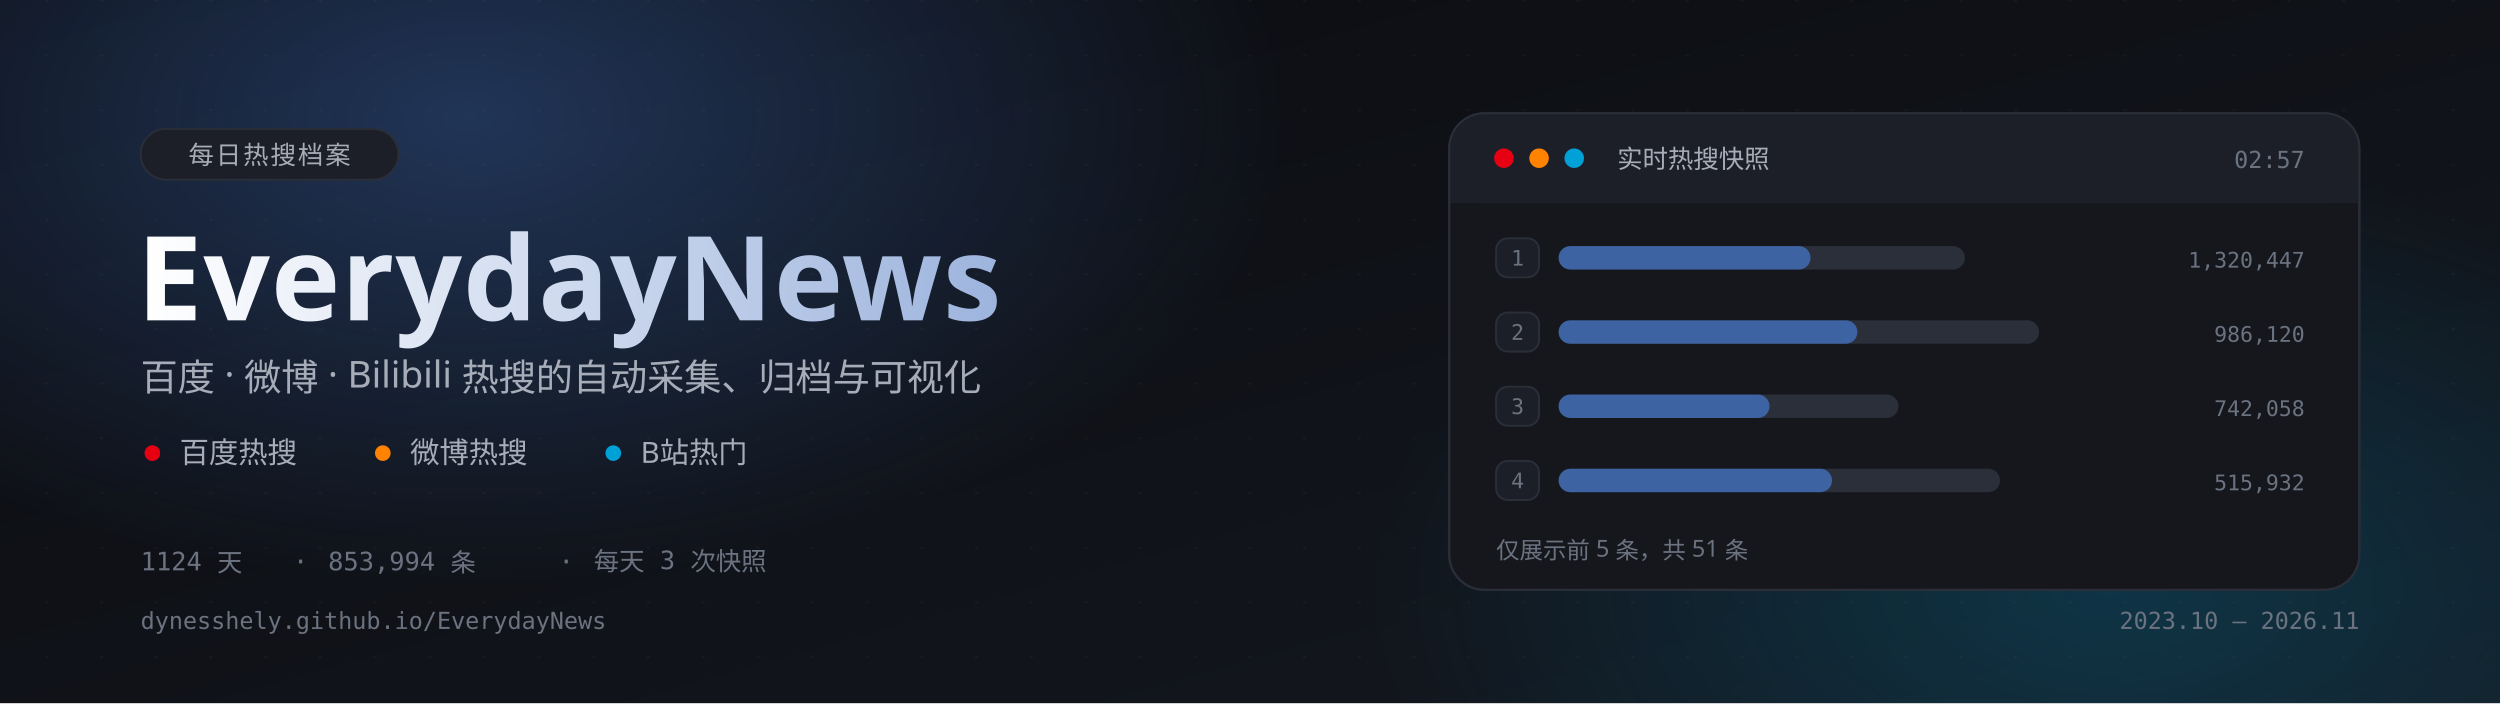
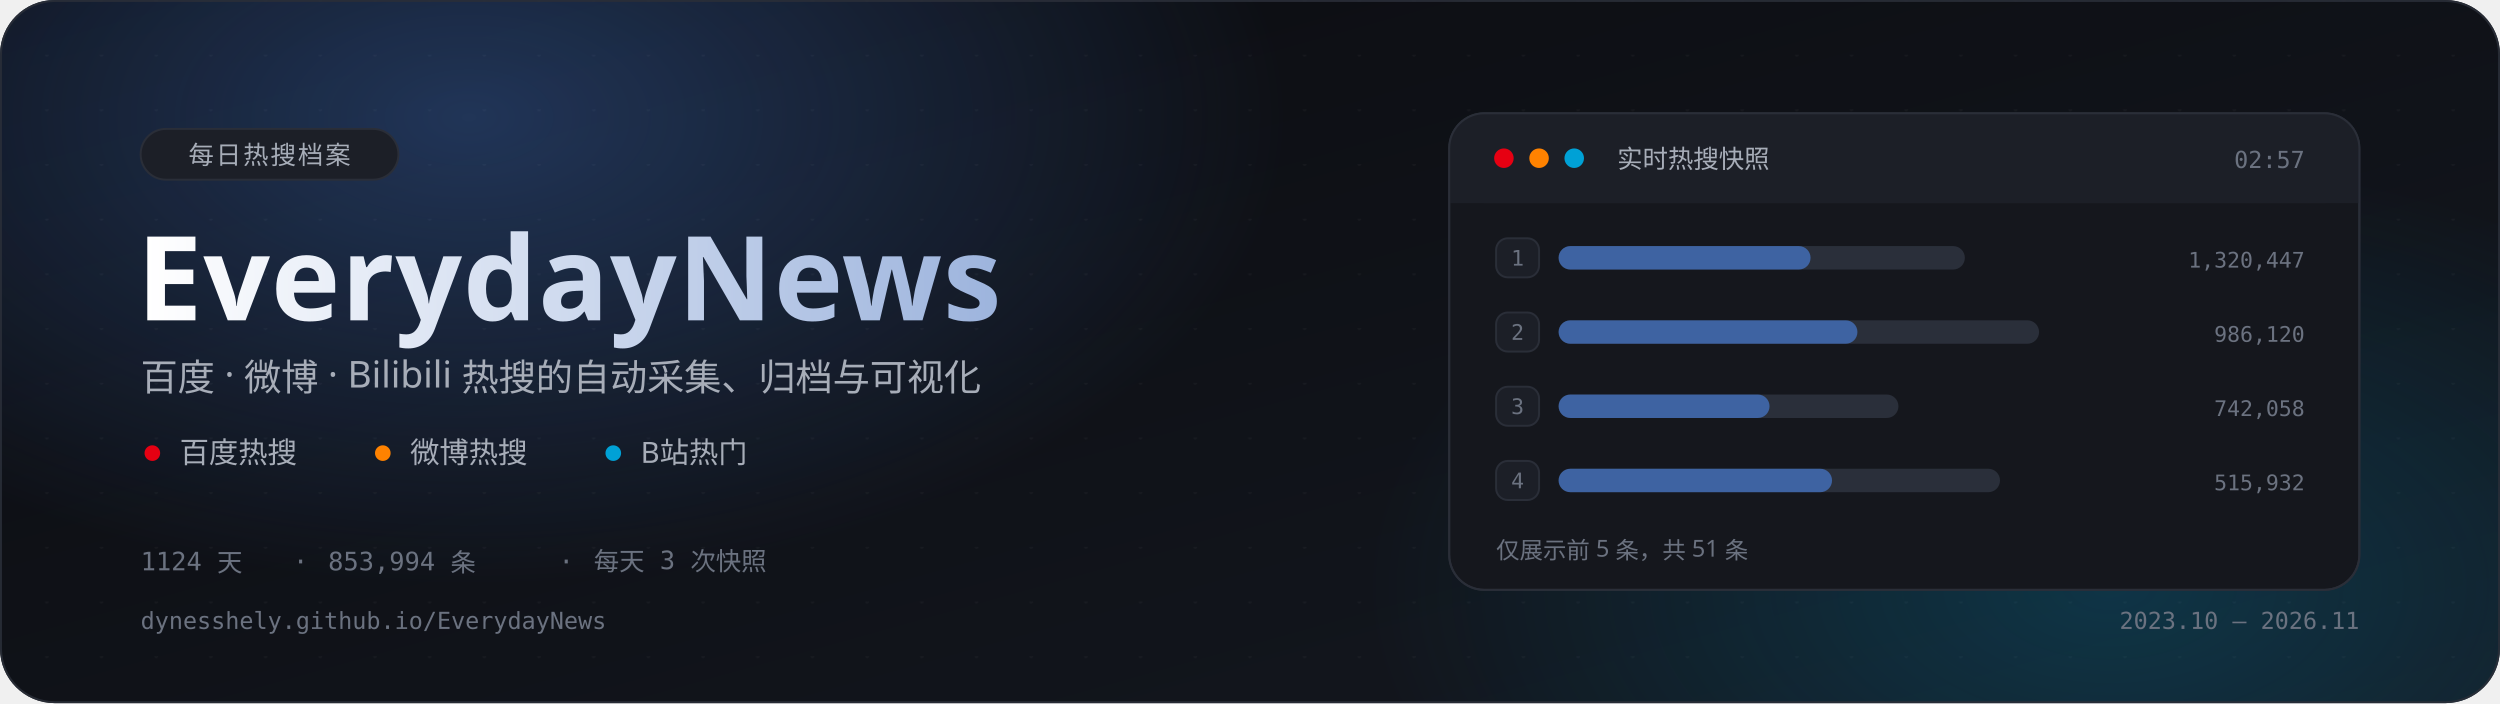
<svg xmlns="http://www.w3.org/2000/svg" width="1280" height="360" viewBox="0 0 1280 360" role="img" aria-label="EverydayNews — 每日热搜档案">
  <defs>
    <linearGradient id="bg" x1="0" y1="0" x2="1" y2="1">
      <stop offset="0" stop-color="#0b0c10" />
      <stop offset="1" stop-color="#141820" />
    </linearGradient>
    <linearGradient id="titleGrad" x1="0" y1="0" x2="1" y2="0">
      <stop offset="0" stop-color="#ffffff" />
      <stop offset="1" stop-color="#9db4dd" />
    </linearGradient>
    <radialGradient id="glowA" cx="0.5" cy="0.5" r="0.5">
      <stop offset="0" stop-color="#4f8ff7" stop-opacity="0.3" />
      <stop offset="1" stop-color="#4f8ff7" stop-opacity="0" />
    </radialGradient>
    <radialGradient id="glowB" cx="0.5" cy="0.5" r="0.5">
      <stop offset="0" stop-color="#00a1d6" stop-opacity="0.22" />
      <stop offset="1" stop-color="#00a1d6" stop-opacity="0" />
    </radialGradient>
    <pattern id="grid" width="28" height="28" patternUnits="userSpaceOnUse">
      <g fill="#ffffff" fill-opacity="0.035">
        <circle cx="24" cy="0" r="1" />
        <circle cx="52" cy="0" r="1" />
        <circle cx="80" cy="0" r="1" />
        <circle cx="108" cy="0" r="1" />
        <circle cx="136" cy="0" r="1" />
        <circle cx="164" cy="0" r="1" />
        <circle cx="192" cy="0" r="1" />
        <circle cx="220" cy="0" r="1" />
        <circle cx="248" cy="0" r="1" />
        <circle cx="276" cy="0" r="1" />
        <circle cx="304" cy="0" r="1" />
        <circle cx="332" cy="0" r="1" />
        <circle cx="360" cy="0" r="1" />
        <circle cx="388" cy="0" r="1" />
        <circle cx="416" cy="0" r="1" />
        <circle cx="444" cy="0" r="1" />
        <circle cx="472" cy="0" r="1" />
        <circle cx="500" cy="0" r="1" />
        <circle cx="528" cy="0" r="1" />
        <circle cx="556" cy="0" r="1" />
        <circle cx="584" cy="0" r="1" />
        <circle cx="612" cy="0" r="1" />
        <circle cx="640" cy="0" r="1" />
        <circle cx="668" cy="0" r="1" />
        <circle cx="696" cy="0" r="1" />
        <circle cx="724" cy="0" r="1" />
        <circle cx="752" cy="0" r="1" />
        <circle cx="780" cy="0" r="1" />
        <circle cx="808" cy="0" r="1" />
        <circle cx="836" cy="0" r="1" />
        <circle cx="864" cy="0" r="1" />
        <circle cx="892" cy="0" r="1" />
        <circle cx="920" cy="0" r="1" />
        <circle cx="948" cy="0" r="1" />
        <circle cx="976" cy="0" r="1" />
        <circle cx="1004" cy="0" r="1" />
        <circle cx="1032" cy="0" r="1" />
        <circle cx="1060" cy="0" r="1" />
        <circle cx="1088" cy="0" r="1" />
        <circle cx="1116" cy="0" r="1" />
        <circle cx="1144" cy="0" r="1" />
        <circle cx="1172" cy="0" r="1" />
        <circle cx="1200" cy="0" r="1" />
        <circle cx="1228" cy="0" r="1" />
        <circle cx="1256" cy="0" r="1" />
      </g>
    </pattern>
    <clipPath id="round">
-       <rect x="0" y="0" width="1280" height="360" rx="0" />
+       <rect x="0" y="0" width="1280" height="360" rx="28" />
    </clipPath>
  </defs>
  <g clip-path="url(#round)">
    <rect width="1280" height="360" fill="url(#bg)" />
    <rect width="1280" height="360" fill="url(#grid)" />
    <ellipse cx="240" cy="60" rx="420" ry="240" fill="url(#glowA)" />
    <ellipse cx="1080" cy="300" rx="380" ry="220" fill="url(#glowB)" />
    <g font-family="'Segoe UI', 'PingFang SC', 'Microsoft YaHei', ui-sans-serif, system-ui, sans-serif">
      <rect x="72" y="66" width="132" height="26" rx="13" fill="#1c1f27" stroke="#2a2e38" />
      <text x="138" y="84" font-size="13" fill="#a7adb8" text-anchor="middle" letter-spacing="1">每日热搜档案</text>
      <text x="70" y="164" font-size="60" font-weight="700" fill="url(#titleGrad)" letter-spacing="0.5">EverydayNews</text>
      <text x="72" y="200" font-size="19" fill="#a7adb8">百度 · 微博 · Bilibili 热搜的自动采集、归档与可视化</text>
      <g font-size="15">
        <circle cx="78" cy="232" r="4" fill="#e60012" />
        <text x="92" y="237" fill="#a7adb8">百度热搜</text>
        <circle cx="196" cy="232" r="4" fill="#ff8200" />
        <text x="210" y="237" fill="#a7adb8">微博热搜</text>
        <circle cx="314" cy="232" r="4" fill="#00a1d6" />
        <text x="328" y="237" fill="#a7adb8">B站热门</text>
      </g>
      <g font-family="ui-monospace, SFMono-Regular, Menlo, Consolas, monospace" font-size="13" fill="#6b7280">
        <text x="72" y="292">1124 天</text>
        <text x="150" y="292" fill="#6b7280">·</text>
        <text x="168" y="292">853,994 条</text>
        <text x="286" y="292" fill="#6b7280">·</text>
        <text x="304" y="292">每天 3 次快照</text>
      </g>
      <text x="72" y="322" font-size="12" fill="#6b7280" font-family="ui-monospace, SFMono-Regular, Menlo, Consolas, monospace">dynesshely.github.io/EverydayNews</text>
    </g>
    <g font-family="'Segoe UI', 'PingFang SC', 'Microsoft YaHei', ui-sans-serif, system-ui, sans-serif">
      <rect x="742" y="58" width="466" height="244" rx="18" fill="#15171d" stroke="#2a2e38" />
      <rect x="742" y="58" width="466" height="46" rx="18" fill="#1c1f27" />
      <rect x="742" y="86" width="466" height="18" fill="#1c1f27" />
      <circle cx="770" cy="81" r="5" fill="#e60012" />
      <circle cx="788" cy="81" r="5" fill="#ff8200" />
      <circle cx="806" cy="81" r="5" fill="#00a1d6" />
      <text x="828" y="86" font-size="13" fill="#a7adb8">实时热搜快照</text>
      <text x="1180" y="86" font-size="12" fill="#6b7280" text-anchor="end" font-family="ui-monospace, SFMono-Regular, Menlo, Consolas, monospace">02:57</text>
      <g>
        <rect x="766" y="122" width="22" height="20" rx="6" fill="#1c1f27" stroke="#2a2e38" />
        <text x="777" y="136" font-size="11" fill="#6b7280" text-anchor="middle" font-family="ui-monospace, SFMono-Regular, Menlo, Consolas, monospace">1</text>
        <rect x="798" y="126" width="208" height="12" rx="6" fill="#2a2f3a" />
        <rect x="798" y="126" width="129" height="12" rx="6" fill="#4f8ff7" fill-opacity="0.55" />
        <text x="1180" y="137" font-size="11" fill="#6b7280" text-anchor="end" font-family="ui-monospace, SFMono-Regular, Menlo, Consolas, monospace">1,320,447</text>
      </g>
      <g>
        <rect x="766" y="160" width="22" height="20" rx="6" fill="#1c1f27" stroke="#2a2e38" />
        <text x="777" y="174" font-size="11" fill="#6b7280" text-anchor="middle" font-family="ui-monospace, SFMono-Regular, Menlo, Consolas, monospace">2</text>
        <rect x="798" y="164" width="246" height="12" rx="6" fill="#2a2f3a" />
        <rect x="798" y="164" width="153" height="12" rx="6" fill="#4f8ff7" fill-opacity="0.55" />
        <text x="1180" y="175" font-size="11" fill="#6b7280" text-anchor="end" font-family="ui-monospace, SFMono-Regular, Menlo, Consolas, monospace">986,120</text>
      </g>
      <g>
        <rect x="766" y="198" width="22" height="20" rx="6" fill="#1c1f27" stroke="#2a2e38" />
        <text x="777" y="212" font-size="11" fill="#6b7280" text-anchor="middle" font-family="ui-monospace, SFMono-Regular, Menlo, Consolas, monospace">3</text>
        <rect x="798" y="202" width="174" height="12" rx="6" fill="#2a2f3a" />
        <rect x="798" y="202" width="108" height="12" rx="6" fill="#4f8ff7" fill-opacity="0.55" />
        <text x="1180" y="213" font-size="11" fill="#6b7280" text-anchor="end" font-family="ui-monospace, SFMono-Regular, Menlo, Consolas, monospace">742,058</text>
      </g>
      <g>
        <rect x="766" y="236" width="22" height="20" rx="6" fill="#1c1f27" stroke="#2a2e38" />
        <text x="777" y="250" font-size="11" fill="#6b7280" text-anchor="middle" font-family="ui-monospace, SFMono-Regular, Menlo, Consolas, monospace">4</text>
        <rect x="798" y="240" width="226" height="12" rx="6" fill="#2a2f3a" />
        <rect x="798" y="240" width="140" height="12" rx="6" fill="#4f8ff7" fill-opacity="0.55" />
        <text x="1180" y="251" font-size="11" fill="#6b7280" text-anchor="end" font-family="ui-monospace, SFMono-Regular, Menlo, Consolas, monospace">515,932</text>
      </g>
      <text x="766" y="286" font-size="12" fill="#6b7280">仅展示前 5 条，共 51 条</text>
      <rect x="742" y="58" width="466" height="244" rx="18" fill="none" stroke="#2a2e38" />
    </g>
    <text x="1208" y="322" font-size="12" fill="#6b7280" text-anchor="end" font-family="ui-monospace, SFMono-Regular, Menlo, Consolas, monospace">2023.10 — 2026.11</text>
+     <rect x="0.5" y="0.5" width="1279" height="359" rx="27.5" fill="none" stroke="#2a2e38" stroke-opacity="0.9" />
  </g>
</svg>
